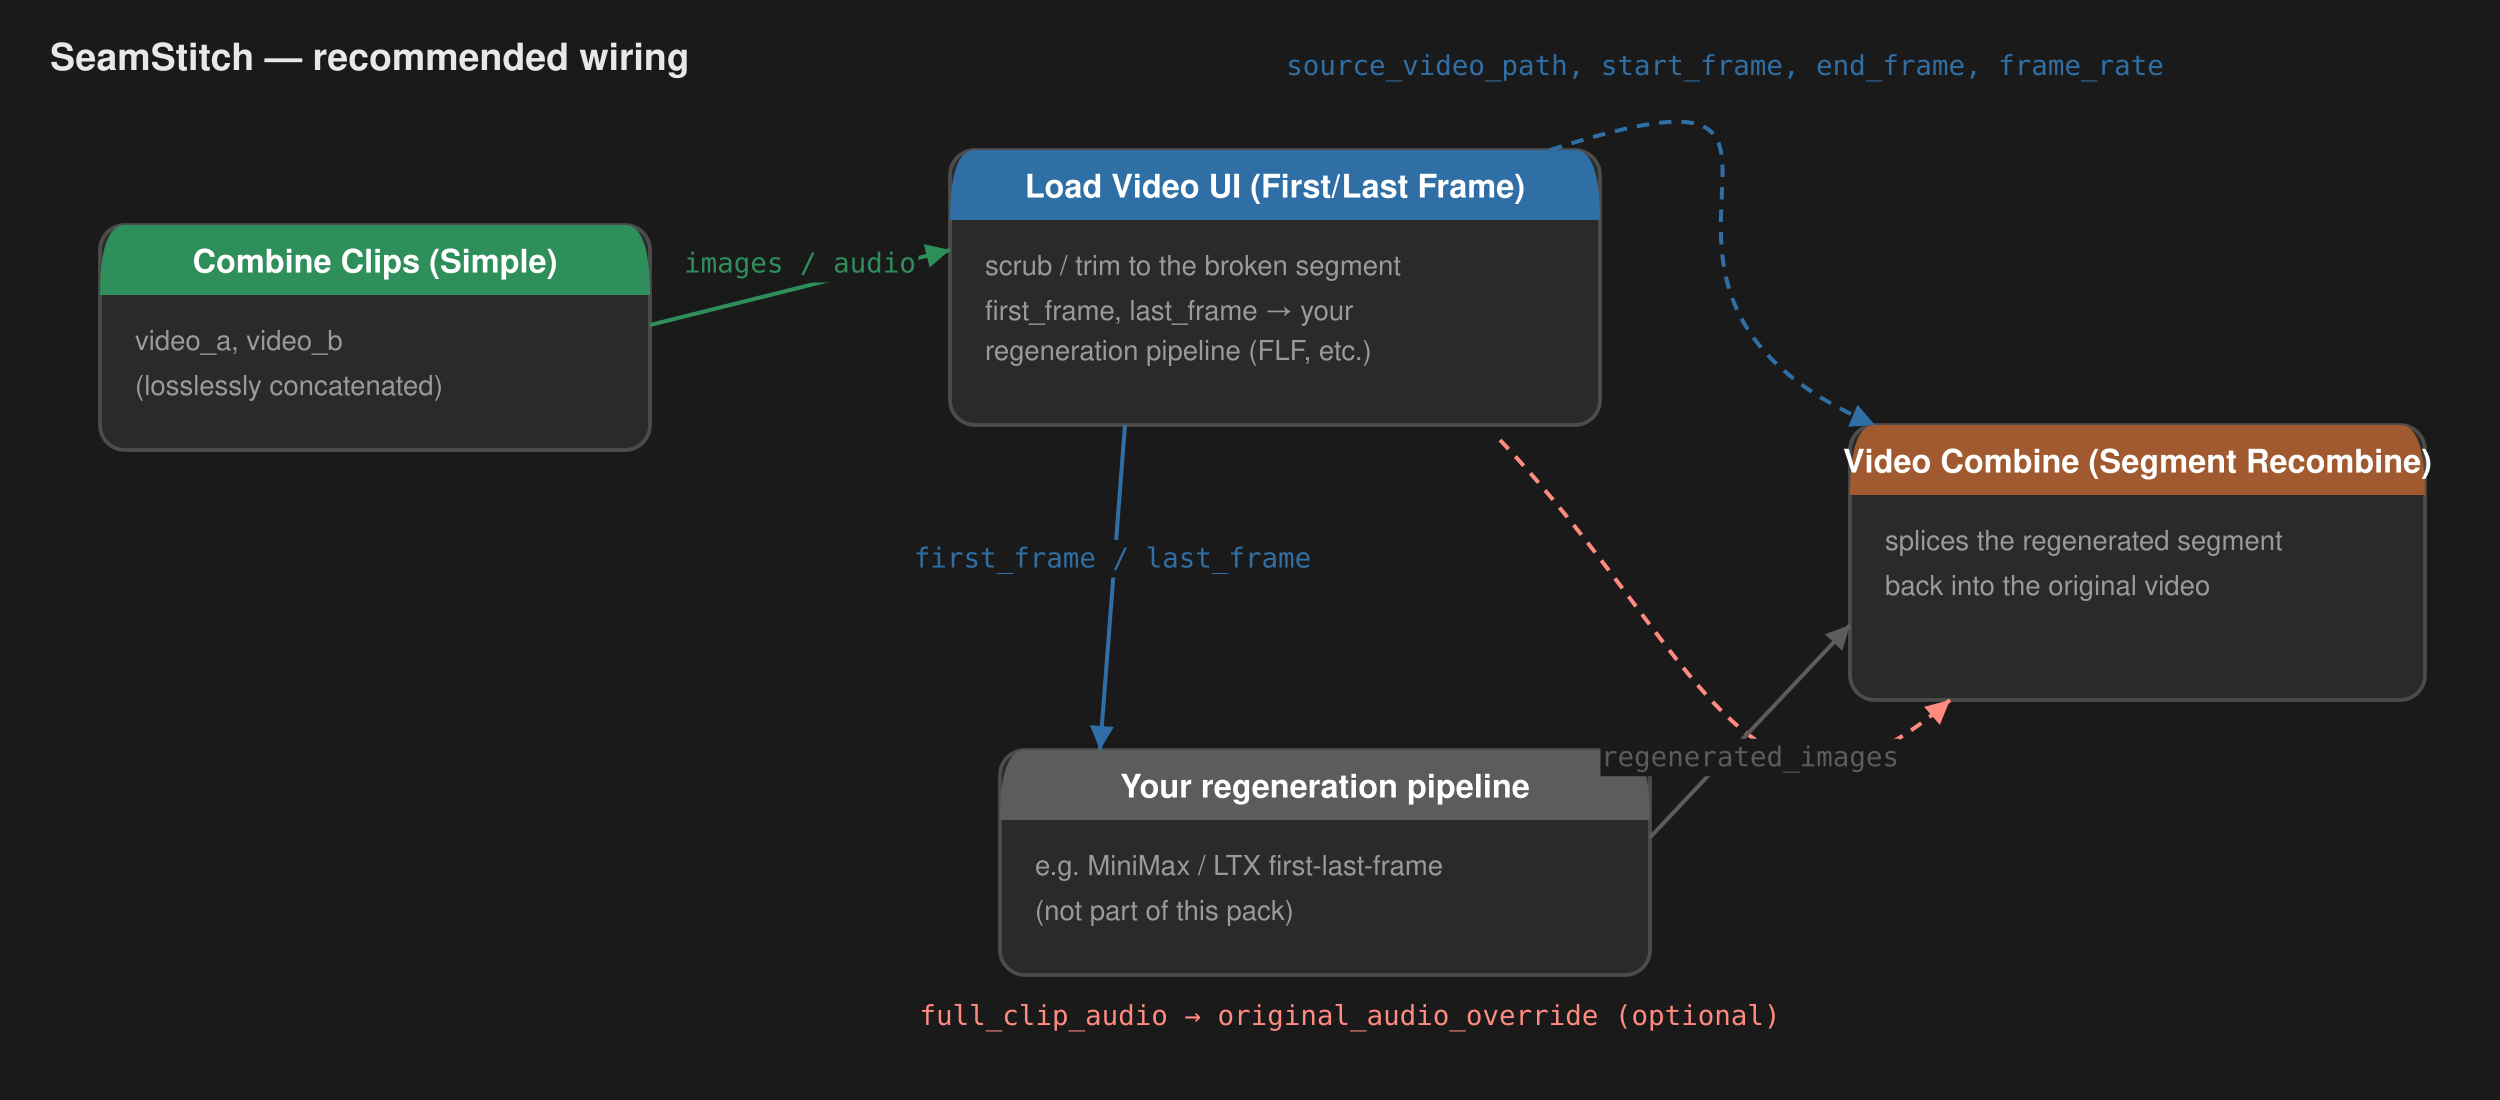
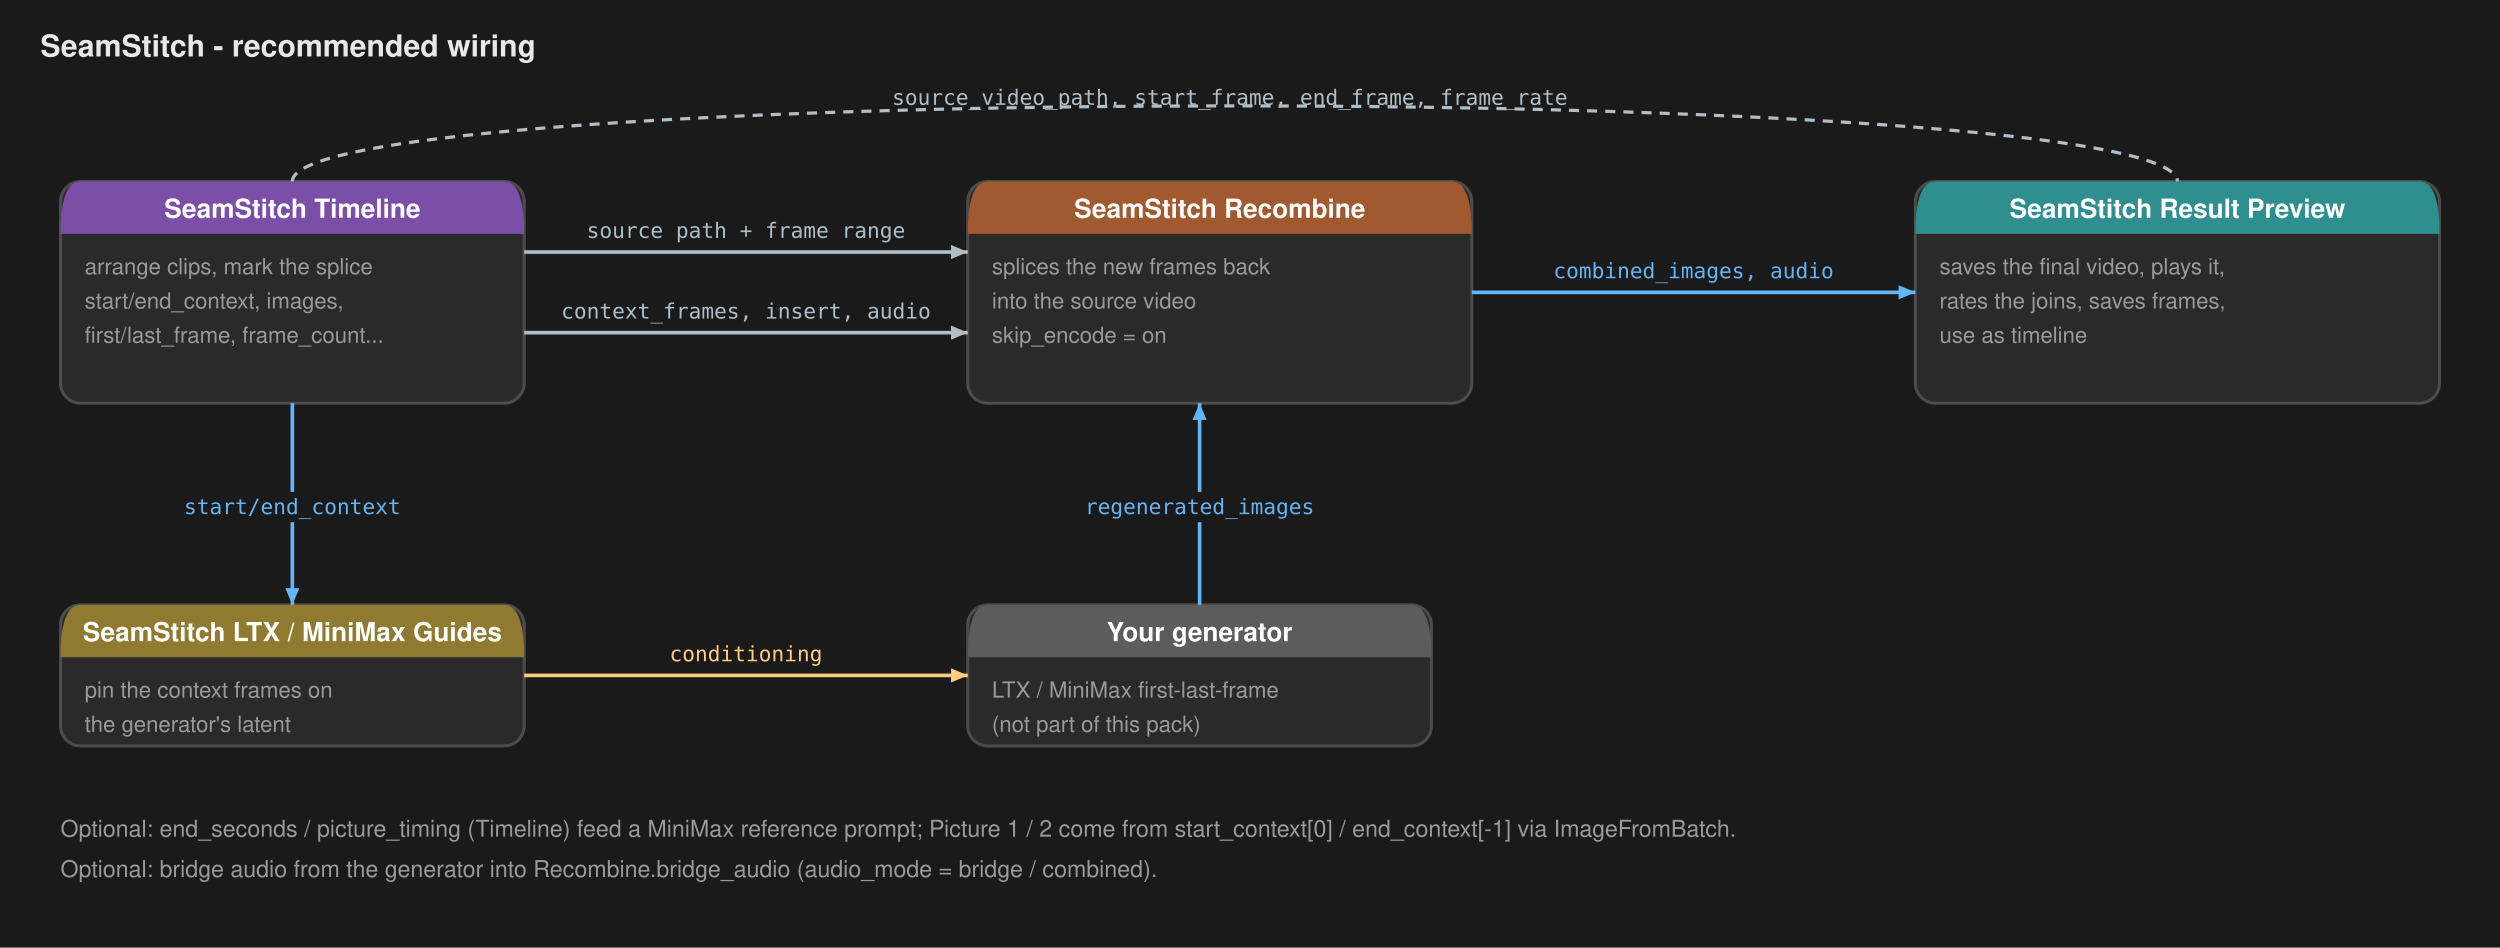
- <svg xmlns="http://www.w3.org/2000/svg" width="1000" height="440" viewBox="0 0 1000 440" font-family="Segoe UI, Helvetica, Arial, sans-serif">
-   <rect width="1000" height="440" fill="#1a1a1a" />
-   <text x="20" y="28" fill="#e8e8e8" font-size="15" font-weight="600">SeamStitch — recommended wiring</text>
-   <g id="combine">
-     <rect x="40" y="90" width="220" height="90" rx="10" fill="#2a2a2a" stroke="#4c4c4c" stroke-width="1.5" />
-     <path d="M 40 118 Q 40 90 50 90 L 250 90 Q 260 90 260 118 Z" fill="#2f8f5b" />
-     <text x="150.0" y="109" fill="#fff" font-size="13" font-weight="600" text-anchor="middle">Combine Clips (Simple)</text>
-   </g>
-   <text x="54" y="140" fill="#9a9a9a" font-size="11">video_a, video_b</text>
-   <text x="54" y="158" fill="#9a9a9a" font-size="11">(losslessly concatenated)</text>
-   <g id="loadvid">
-     <rect x="380" y="60" width="260" height="110" rx="10" fill="#2a2a2a" stroke="#4c4c4c" stroke-width="1.5" />
-     <path d="M 380 88 Q 380 60 390 60 L 630 60 Q 640 60 640 88 Z" fill="#2f6fa5" />
-     <text x="510.0" y="79" fill="#fff" font-size="13" font-weight="600" text-anchor="middle">Load Video UI (First/Last Frame)</text>
-   </g>
-   <text x="394" y="110" fill="#9a9a9a" font-size="11">scrub / trim to the broken segment</text>
-   <text x="394" y="128" fill="#9a9a9a" font-size="11">first_frame, last_frame → your</text>
-   <text x="394" y="144" fill="#9a9a9a" font-size="11">regeneration pipeline (FLF, etc.)</text>
-   <g id="gen">
-     <rect x="400" y="300" width="260" height="90" rx="10" fill="#2a2a2a" stroke="#4c4c4c" stroke-width="1.5" />
-     <path d="M 400 328 Q 400 300 410 300 L 650 300 Q 660 300 660 328 Z" fill="#5c5c5c" />
-     <text x="530.0" y="319" fill="#fff" font-size="13" font-weight="600" text-anchor="middle">Your regeneration pipeline</text>
-   </g>
-   <text x="414" y="350" fill="#9a9a9a" font-size="11">e.g. MiniMax / LTX first-last-frame</text>
-   <text x="414" y="368" fill="#9a9a9a" font-size="11">(not part of this pack)</text>
-   <g id="recombine">
-     <rect x="740" y="170" width="230" height="110" rx="10" fill="#2a2a2a" stroke="#4c4c4c" stroke-width="1.5" />
-     <path d="M 740 198 Q 740 170 750 170 L 960 170 Q 970 170 970 198 Z" fill="#a15a2f" />
-     <text x="855.0" y="189" fill="#fff" font-size="13" font-weight="600" text-anchor="middle">Video Combine (Segment Recombine)</text>
-   </g>
-   <text x="754" y="220" fill="#9a9a9a" font-size="11">splices the regenerated segment</text>
-   <text x="754" y="238" fill="#9a9a9a" font-size="11">back into the original video</text>
-   <g>
-     <defs>
-       <marker id="arr-55111" markerWidth="8" markerHeight="8" refX="6" refY="3" orient="auto">
-         <path d="M0,0 L6,3 L0,6 Z" fill="#2f8f5b" />
-       </marker>
-     </defs>
-     <line x1="260" y1="130" x2="380" y2="100" stroke="#2f8f5b" stroke-width="1.6" marker-end="url(#arr-55111)" />
-     <rect x="272.6" y="98.0" width="94.8" height="15" fill="#1a1a1a" />
-     <text x="320.0" y="109.0" fill="#2f8f5b" font-size="11" text-anchor="middle" font-family="Consolas, monospace">images / audio</text>
-   </g>
-   <g>
-     <defs>
-       <marker id="arr-92693" markerWidth="8" markerHeight="8" refX="6" refY="3" orient="auto">
-         <path d="M0,0 L6,3 L0,6 Z" fill="#2f6fa5" />
-       </marker>
-     </defs>
-     <line x1="450" y1="170" x2="440" y2="300" stroke="#2f6fa5" stroke-width="1.6" marker-end="url(#arr-92693)" />
-     <rect x="366.6" y="216.0" width="156.8" height="15" fill="#1a1a1a" />
-     <text x="445.0" y="227.0" fill="#2f6fa5" font-size="11" text-anchor="middle" font-family="Consolas, monospace">first_frame / last_frame</text>
-   </g>
-   <path d="M 620 60 C 760 15, 620 115, 750 170" fill="none" stroke="#2f6fa5" stroke-width="1.6" stroke-dasharray="5,4" marker-end="url(#arrhead2)" />
-   <defs>
-     <marker id="arrhead2" markerWidth="8" markerHeight="8" refX="6" refY="3" orient="auto">
-       <path d="M0,0 L6,3 L0,6 Z" fill="#2f6fa5" />
-     </marker>
-   </defs>
-   <text x="690.0" y="30" fill="#2f6fa5" font-size="11" text-anchor="middle" font-family="Consolas, monospace">source_video_path, start_frame, end_frame, frame_rate</text>
-   <path d="M 600 176 C 680 260, 700 350, 780 280" fill="none" stroke="#ff8a80" stroke-width="1.6" stroke-dasharray="5,4" marker-end="url(#arrhead3)" />
-   <defs>
-     <marker id="arrhead3" markerWidth="8" markerHeight="8" refX="6" refY="3" orient="auto">
-       <path d="M0,0 L6,3 L0,6 Z" fill="#ff8a80" />
-     </marker>
-   </defs>
-   <text x="540.0" y="410" fill="#ff8a80" font-size="11" text-anchor="middle" font-family="Consolas, monospace">full_clip_audio → original_audio_override (optional)</text>
-   <g>
-     <defs>
-       <marker id="arr-19402" markerWidth="8" markerHeight="8" refX="6" refY="3" orient="auto">
-         <path d="M0,0 L6,3 L0,6 Z" fill="#5c5c5c" />
-       </marker>
-     </defs>
-     <line x1="660" y1="335" x2="740" y2="250" stroke="#5c5c5c" stroke-width="1.6" marker-end="url(#arr-19402)" />
-     <rect x="640.2" y="295.5" width="119.6" height="15" fill="#1a1a1a" />
-     <text x="700.0" y="306.5" fill="#5c5c5c" font-size="11" text-anchor="middle" font-family="Consolas, monospace">regenerated_images</text>
-   </g>
+ <svg xmlns="http://www.w3.org/2000/svg" width="1240" height="470" viewBox="0 0 1240 470" font-family="Segoe UI, Helvetica, Arial, sans-serif">
+   <rect width="1240" height="470" fill="#1a1a1a" />
+   <text x="20" y="28" fill="#e8e8e8" font-size="15" font-weight="600">SeamStitch - recommended wiring</text>
+   <rect x="30" y="90" width="230" height="110" rx="10" fill="#2a2a2a" stroke="#4c4c4c" stroke-width="1.5" />
+   <path d="M 30 116 Q 30 90 40 90 L 250 90 Q 260 90 260 116 Z" fill="#7b4fa8" />
+   <text x="145.0" y="108" fill="#fff" font-size="13" font-weight="600" text-anchor="middle">SeamStitch Timeline</text>
+   <text x="42" y="136" fill="#9a9a9a" font-size="11">arrange clips, mark the splice</text>
+   <text x="42" y="153" fill="#9a9a9a" font-size="11">start/end_context, images,</text>
+   <text x="42" y="170" fill="#9a9a9a" font-size="11">first/last_frame, frame_count...</text>
+   <rect x="30" y="300" width="230" height="70" rx="10" fill="#2a2a2a" stroke="#4c4c4c" stroke-width="1.5" />
+   <path d="M 30 326 Q 30 300 40 300 L 250 300 Q 260 300 260 326 Z" fill="#8f7a2f" />
+   <text x="145.0" y="318" fill="#fff" font-size="13" font-weight="600" text-anchor="middle">SeamStitch LTX / MiniMax Guides</text>
+   <text x="42" y="346" fill="#9a9a9a" font-size="11">pin the context frames on</text>
+   <text x="42" y="363" fill="#9a9a9a" font-size="11">the generator's latent</text>
+   <rect x="480" y="300" width="230" height="70" rx="10" fill="#2a2a2a" stroke="#4c4c4c" stroke-width="1.5" />
+   <path d="M 480 326 Q 480 300 490 300 L 700 300 Q 710 300 710 326 Z" fill="#5c5c5c" />
+   <text x="595.0" y="318" fill="#fff" font-size="13" font-weight="600" text-anchor="middle">Your generator</text>
+   <text x="492" y="346" fill="#9a9a9a" font-size="11">LTX / MiniMax first-last-frame</text>
+   <text x="492" y="363" fill="#9a9a9a" font-size="11">(not part of this pack)</text>
+   <rect x="480" y="90" width="250" height="110" rx="10" fill="#2a2a2a" stroke="#4c4c4c" stroke-width="1.5" />
+   <path d="M 480 116 Q 480 90 490 90 L 720 90 Q 730 90 730 116 Z" fill="#a15a2f" />
+   <text x="605.0" y="108" fill="#fff" font-size="13" font-weight="600" text-anchor="middle">SeamStitch Recombine</text>
+   <text x="492" y="136" fill="#9a9a9a" font-size="11">splices the new frames back</text>
+   <text x="492" y="153" fill="#9a9a9a" font-size="11">into the source video</text>
+   <text x="492" y="170" fill="#9a9a9a" font-size="11">skip_encode = on</text>
+   <rect x="950" y="90" width="260" height="110" rx="10" fill="#2a2a2a" stroke="#4c4c4c" stroke-width="1.5" />
+   <path d="M 950 116 Q 950 90 960 90 L 1200 90 Q 1210 90 1210 116 Z" fill="#2f8f8f" />
+   <text x="1080.0" y="108" fill="#fff" font-size="13" font-weight="600" text-anchor="middle">SeamStitch Result Preview</text>
+   <text x="962" y="136" fill="#9a9a9a" font-size="11">saves the final video, plays it,</text>
+   <text x="962" y="153" fill="#9a9a9a" font-size="11">rates the joins, saves frames,</text>
+   <text x="962" y="170" fill="#9a9a9a" font-size="11">use as timeline</text>
+   <path d="M 145 200 L 145 300" stroke="#64b5f6" stroke-width="1.8" fill="none" />
+   <path d="M 145 300 L 141.495 291.71 L 148.505 291.71 Z" fill="#64b5f6" />
+   <rect x="87.45" y="244" width="115.1" height="15" fill="#1a1a1a" />
+   <text x="145" y="255" fill="#64b5f6" font-size="10.5" text-anchor="middle" font-family="Consolas, monospace">start/end_context</text>
+   <path d="M 260 335 L 480 335" stroke="#ffcc80" stroke-width="1.8" fill="none" />
+   <path d="M 480 335 L 471.71 338.505 L 471.71 331.495 Z" fill="#ffcc80" />
+   <rect x="328.2" y="317" width="83.6" height="15" fill="#1a1a1a" />
+   <text x="370" y="328" fill="#ffcc80" font-size="10.5" text-anchor="middle" font-family="Consolas, monospace">conditioning</text>
+   <path d="M 595 300 L 595 200" stroke="#64b5f6" stroke-width="1.8" fill="none" />
+   <path d="M 595 200 L 598.505 208.29 L 591.495 208.29 Z" fill="#64b5f6" />
+   <rect x="534.3" y="244" width="121.4" height="15" fill="#1a1a1a" />
+   <text x="595" y="255" fill="#64b5f6" font-size="10.5" text-anchor="middle" font-family="Consolas, monospace">regenerated_images</text>
+   <path d="M 260 125 L 480 125" stroke="#b0bec5" stroke-width="1.8" fill="none" />
+   <path d="M 480 125 L 471.71 128.505 L 471.71 121.495 Z" fill="#b0bec5" />
+   <rect x="287.25" y="107" width="165.5" height="15" fill="#1a1a1a" />
+   <text x="370" y="118" fill="#b0bec5" font-size="10.5" text-anchor="middle" font-family="Consolas, monospace">source path + frame range</text>
+   <path d="M 260 165 L 480 165" stroke="#b0bec5" stroke-width="1.8" fill="none" />
+   <path d="M 480 165 L 471.71 168.505 L 471.71 161.495 Z" fill="#b0bec5" />
+   <rect x="274.65" y="147" width="190.7" height="15" fill="#1a1a1a" />
+   <text x="370" y="158" fill="#b0bec5" font-size="10.5" text-anchor="middle" font-family="Consolas, monospace">context_frames, insert, audio</text>
+   <path d="M 730 145 L 950 145" stroke="#64b5f6" stroke-width="1.8" fill="none" />
+   <path d="M 950 145 L 941.71 148.505 L 941.71 141.495 Z" fill="#64b5f6" />
+   <rect x="766.7" y="127" width="146.6" height="15" fill="#1a1a1a" />
+   <text x="840" y="138" fill="#64b5f6" font-size="10.5" text-anchor="middle" font-family="Consolas, monospace">combined_images, audio</text>
+   <path d="M 145 90 C 145 40, 1080 40, 1080 90" stroke="#b0bec5" stroke-width="1.6" fill="none" stroke-dasharray="5,4" />
+   <text x="610" y="52" fill="#b0bec5" font-size="10.5" text-anchor="middle" font-family="Consolas, monospace">source_video_path, start_frame, end_frame, frame_rate</text>
+   <text x="30" y="415" fill="#9a9a9a" font-size="11.5">Optional: end_seconds / picture_timing (Timeline) feed a MiniMax reference prompt; Picture 1 / 2 come from start_context[0] / end_context[-1] via ImageFromBatch.</text>
+   <text x="30" y="435" fill="#9a9a9a" font-size="11.5">Optional: bridge audio from the generator into Recombine.bridge_audio (audio_mode = bridge / combined).</text>
</svg>
